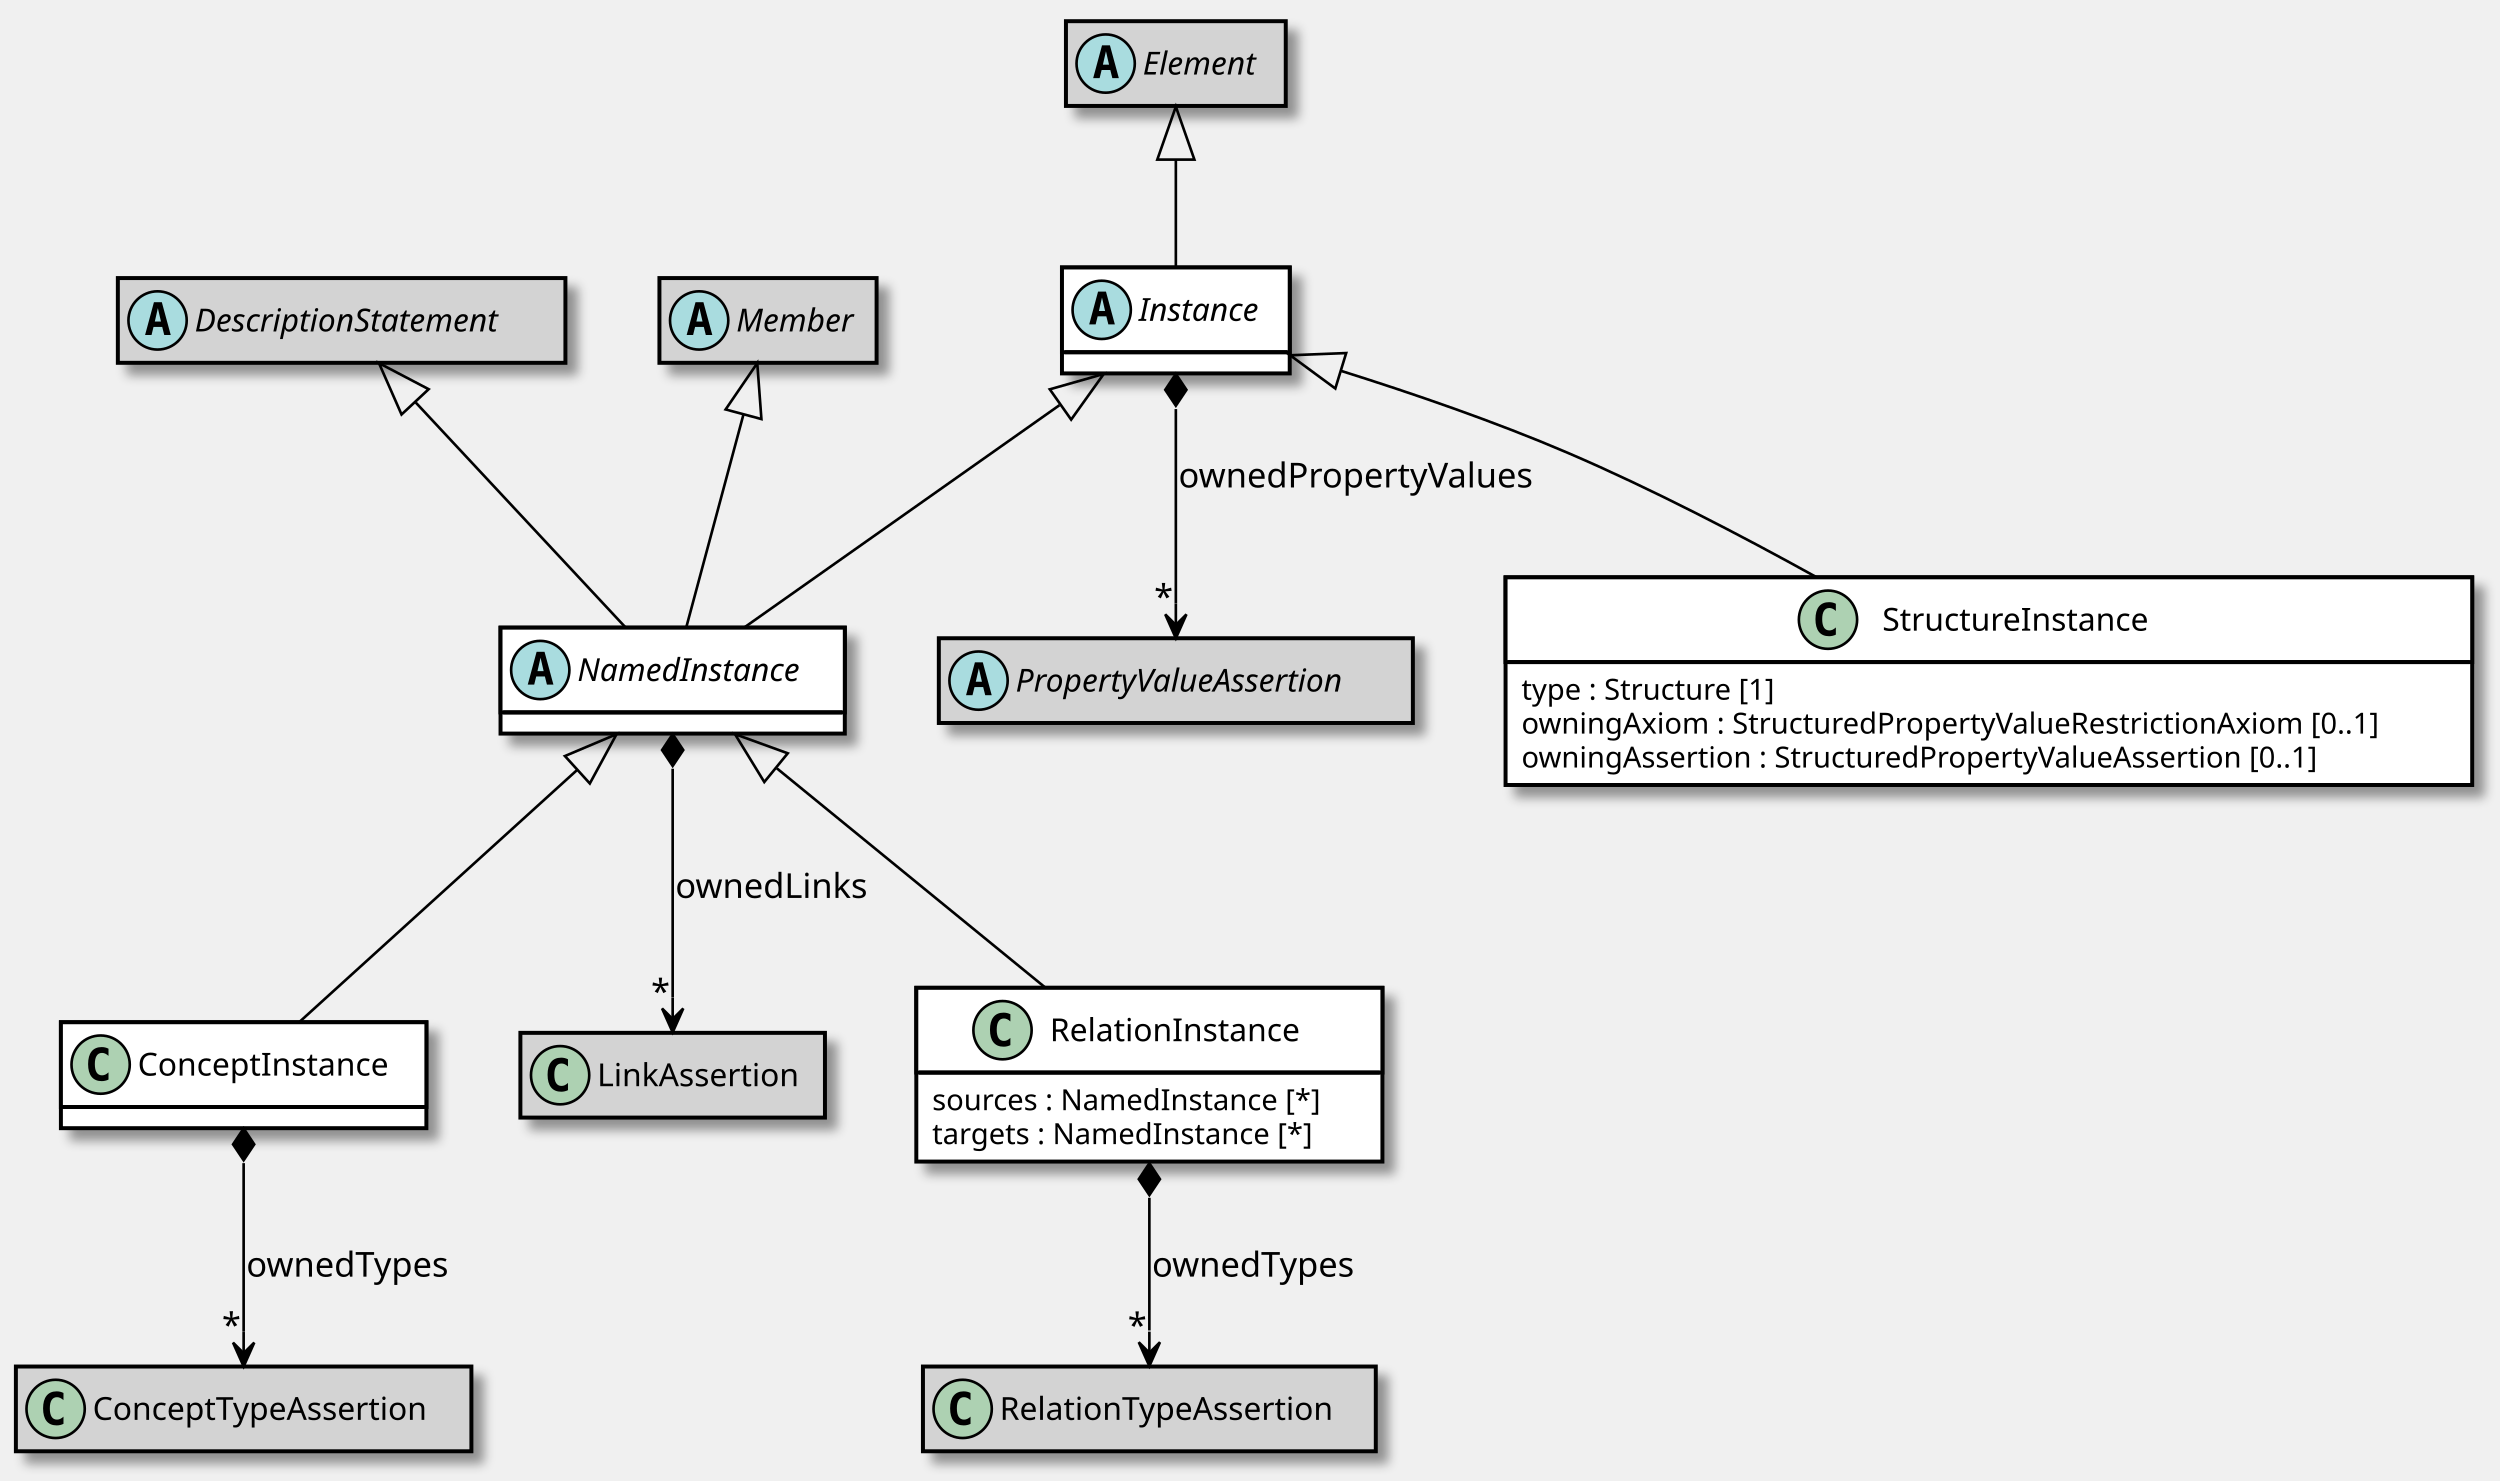
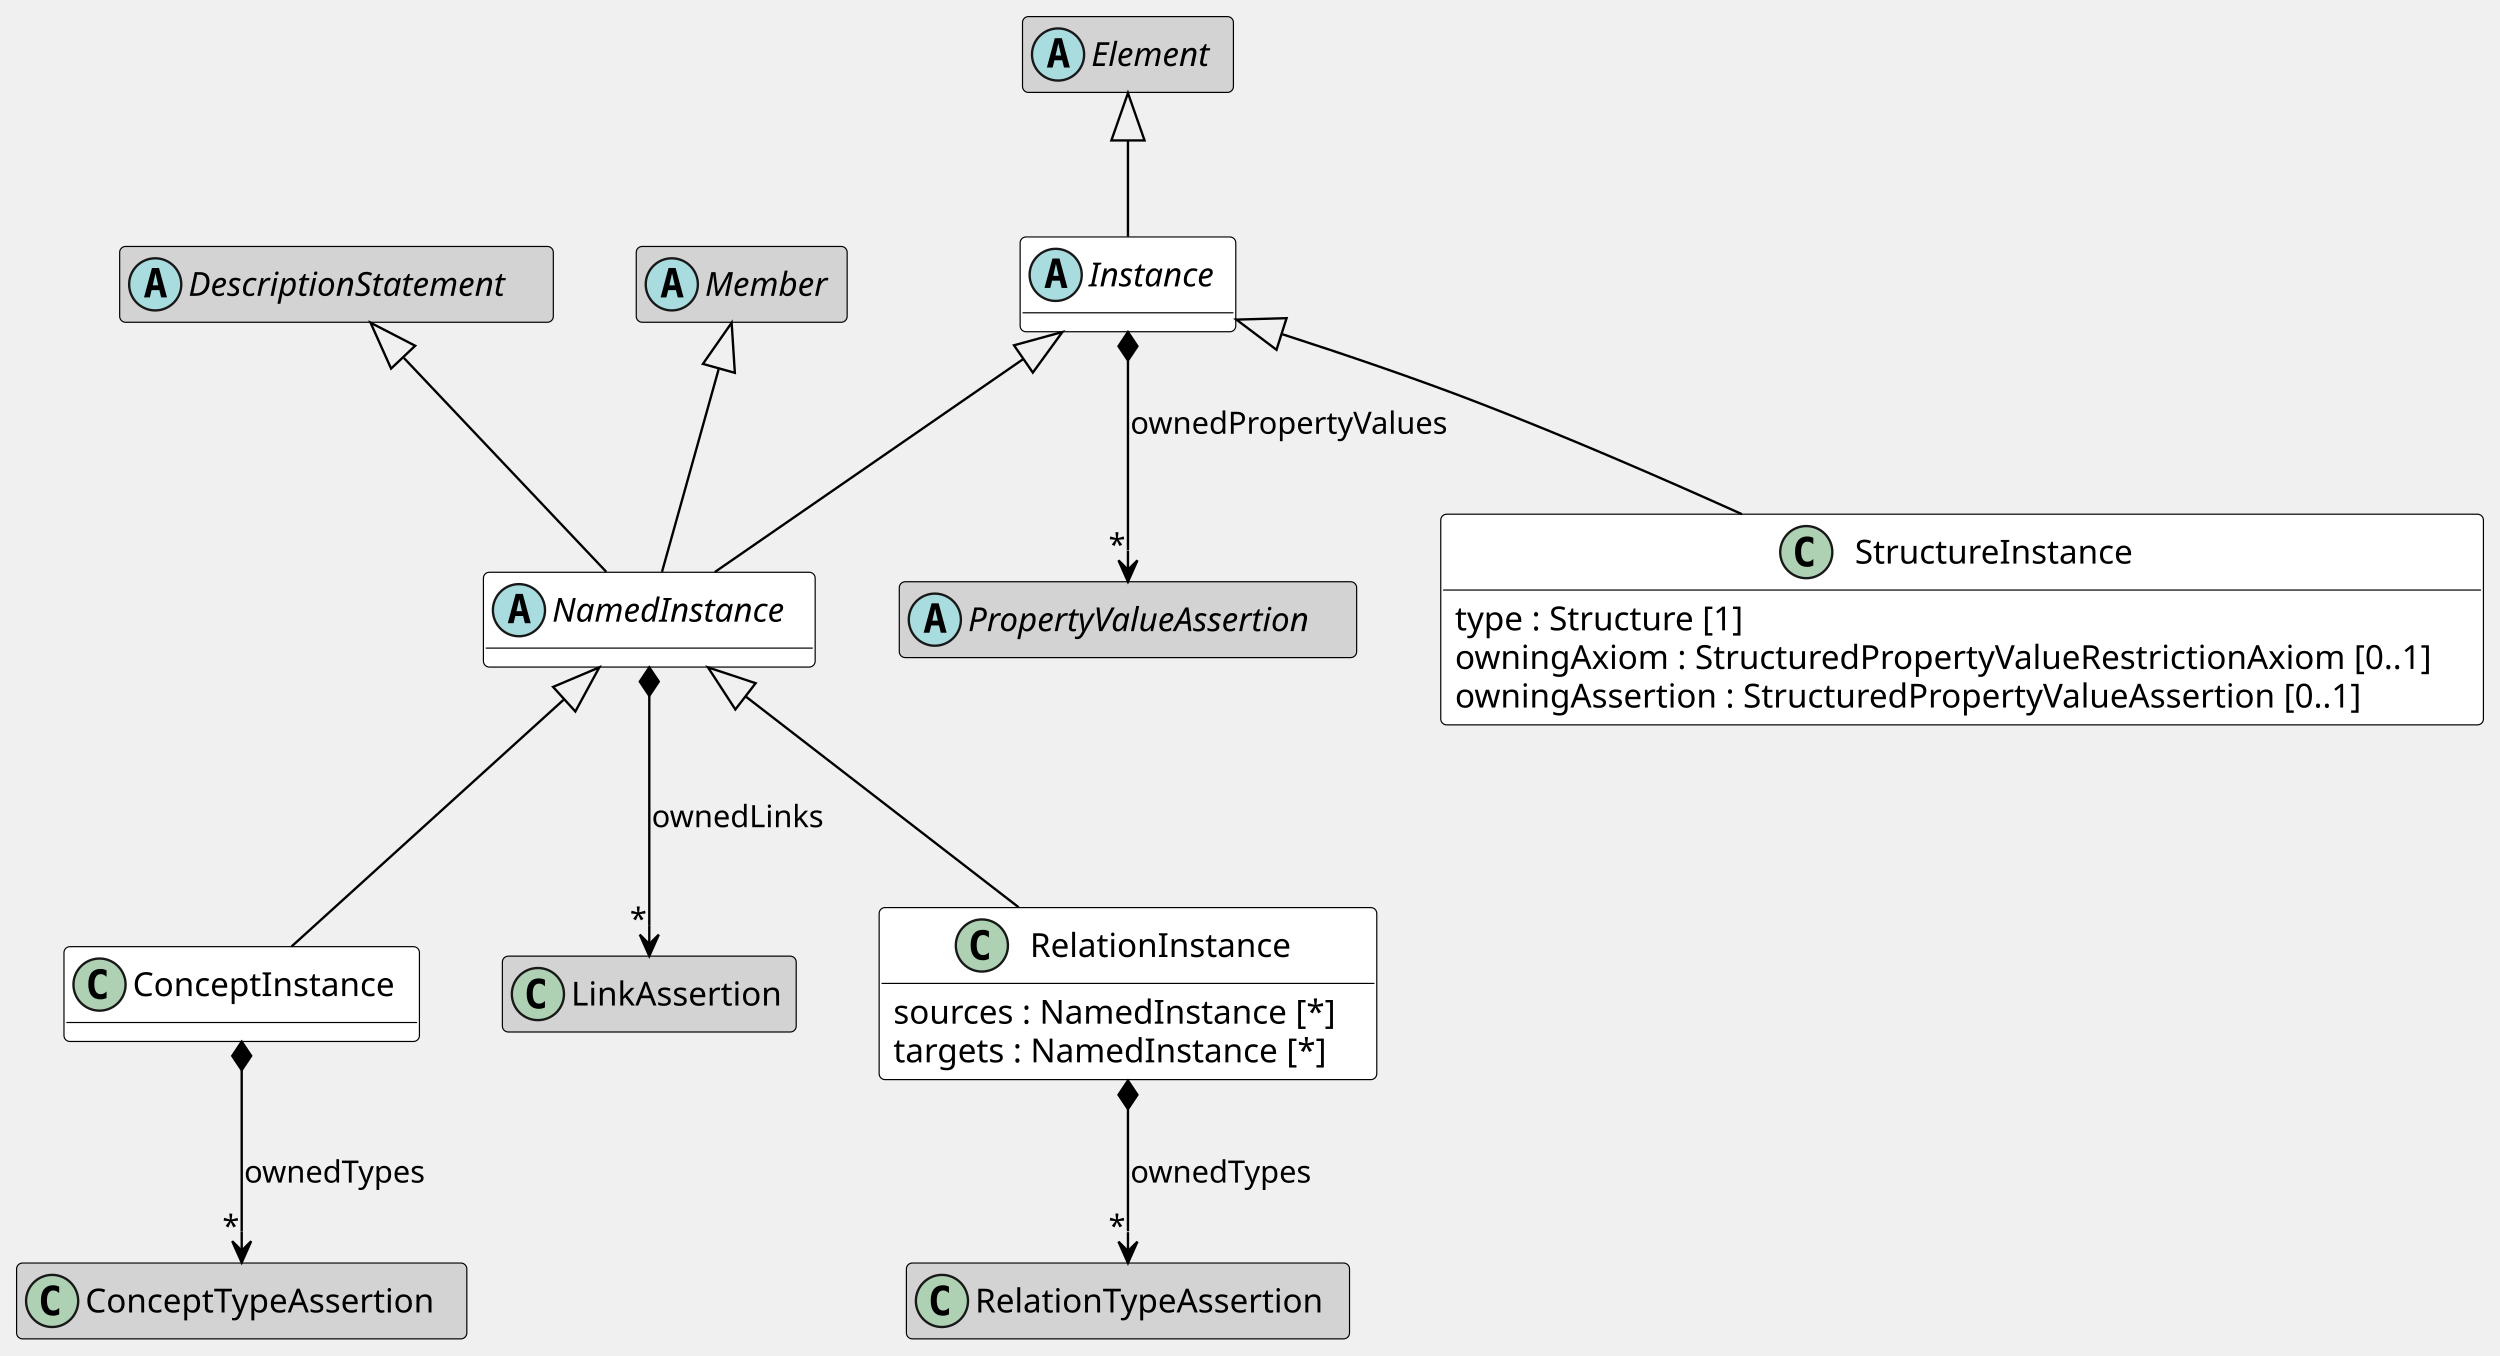
- <svg xmlns="http://www.w3.org/2000/svg" xmlns:xlink="http://www.w3.org/1999/xlink" contentScriptType="application/ecmascript" contentStyleType="text/css" height="559px" preserveAspectRatio="none" style="width:944px;height:559px;" version="1.1" viewBox="0 0 944 559" width="944px" zoomAndPan="magnify">
-   <defs>
-     <filter height="300%" id="fiv9xtpowppyo" width="300%" x="-1" y="-1">
-       <feGaussianBlur result="blurOut" stdDeviation="2.0" />
-       <feColorMatrix in="blurOut" result="blurOut2" type="matrix" values="0 0 0 0 0 0 0 0 0 0 0 0 0 0 0 0 0 0 .4 0" />
-       <feOffset dx="4.0" dy="4.0" in="blurOut2" result="blurOut3" />
-       <feBlend in="SourceGraphic" in2="blurOut3" mode="normal" />
-     </filter>
-   </defs>
+ <svg xmlns="http://www.w3.org/2000/svg" xmlns:xlink="http://www.w3.org/1999/xlink" contentStyleType="text/css" height="572px" preserveAspectRatio="none" style="width:1055px;height:572px;background:#FFFFFF;" version="1.1" viewBox="0 0 1055 572" width="1055px" zoomAndPan="magnify">
+   <defs />
  <g>
-     <a target="_top" xlink:actuate="onRequest" xlink:href="#ConceptInstance" xlink:show="new" xlink:title="#ConceptInstance" xlink:type="simple">
-       <rect fill="#FFFFFF" filter="url(#fiv9xtpowppyo)" height="40" style="stroke: #000000; stroke-width: 1.5;" width="138" x="23" y="386" />
-       <rect fill="#FFFFFF" height="32" style="stroke: #000000; stroke-width: 1.5;" width="138" x="23" y="386" />
-       <ellipse cx="38" cy="402" fill="#ADD1B2" rx="11" ry="11" style="stroke: #000000; stroke-width: 1.0;" />
-       <path d="M40.969,407.641 Q40.391,407.938 39.75,408.078 Q39.109,408.234 38.406,408.234 Q35.906,408.234 34.578,406.594 Q33.266,404.938 33.266,401.812 Q33.266,398.688 34.578,397.031 Q35.906,395.375 38.406,395.375 Q39.109,395.375 39.75,395.531 Q40.406,395.688 40.969,395.984 L40.969,398.703 Q40.344,398.125 39.75,397.859 Q39.156,397.578 38.531,397.578 Q37.188,397.578 36.5,398.656 Q35.812,399.719 35.812,401.812 Q35.812,403.906 36.5,404.984 Q37.188,406.047 38.531,406.047 Q39.156,406.047 39.75,405.781 Q40.344,405.5 40.969,404.922 L40.969,407.641 Z " />
-       <text fill="#000000" font-family="sans-serif" font-size="12" lengthAdjust="spacingAndGlyphs" textLength="106" x="52" y="406.154">ConceptInstance</text>
-       <line style="stroke: #000000; stroke-width: 1.5;" x1="24" x2="160" y1="418" y2="418" />
+     <a href="#ConceptInstance" target="_top" title="#ConceptInstance" xlink:actuate="onRequest" xlink:href="#ConceptInstance" xlink:show="new" xlink:title="#ConceptInstance" xlink:type="simple">
+       <g>
+         <rect codeLine="6" fill="#FFFFFF" height="40" rx="2.5" ry="2.5" style="stroke:#000000;stroke-width:0.5;" width="150" x="27" y="399.5" />
+         <ellipse cx="42" cy="415.5" fill="#ADD1B2" rx="11" ry="11" style="stroke:#181818;stroke-width:1.0;" />
+         <path d="M44.969,421.141 Q44.391,421.438 43.75,421.578 Q43.109,421.734 42.406,421.734 Q39.906,421.734 38.578,420.094 Q37.266,418.438 37.266,415.312 Q37.266,412.188 38.578,410.531 Q39.906,408.875 42.406,408.875 Q43.109,408.875 43.75,409.031 Q44.406,409.188 44.969,409.484 L44.969,412.203 Q44.344,411.625 43.75,411.359 Q43.156,411.078 42.531,411.078 Q41.188,411.078 40.5,412.156 Q39.812,413.219 39.812,415.312 Q39.812,417.406 40.5,418.484 Q41.188,419.547 42.531,419.547 Q43.156,419.547 43.75,419.281 Q44.344,419 44.969,418.422 L44.969,421.141 Z " fill="#000000" />
+         <text fill="#000000" font-family="sans-serif" font-size="14" lengthAdjust="spacing" textLength="118" x="56" y="420.347">ConceptInstance</text>
+         <line style="stroke:#000000;stroke-width:0.5;" x1="28" x2="176" y1="431.5" y2="431.5" />
+       </g>
    </a>
-     <a target="_top" xlink:actuate="onRequest" xlink:href="#ConceptTypeAssertion" xlink:show="new" xlink:title="#ConceptTypeAssertion" xlink:type="simple">
-       <rect fill="#D3D3D3" filter="url(#fiv9xtpowppyo)" height="32" style="stroke: #000000; stroke-width: 1.5;" width="172" x="6" y="516" />
-       <ellipse cx="21" cy="532" fill="#ADD1B2" rx="11" ry="11" style="stroke: #000000; stroke-width: 1.0;" />
-       <path d="M23.969,537.641 Q23.391,537.938 22.75,538.078 Q22.109,538.234 21.406,538.234 Q18.906,538.234 17.578,536.594 Q16.266,534.938 16.266,531.812 Q16.266,528.688 17.578,527.031 Q18.906,525.375 21.406,525.375 Q22.109,525.375 22.75,525.531 Q23.406,525.688 23.969,525.984 L23.969,528.703 Q23.344,528.125 22.75,527.859 Q22.156,527.578 21.531,527.578 Q20.188,527.578 19.5,528.656 Q18.812,529.719 18.812,531.812 Q18.812,533.906 19.5,534.984 Q20.188,536.047 21.531,536.047 Q22.156,536.047 22.75,535.781 Q23.344,535.5 23.969,534.922 L23.969,537.641 Z " />
-       <text fill="#000000" font-family="sans-serif" font-size="12" lengthAdjust="spacingAndGlyphs" textLength="140" x="35" y="536.154">ConceptTypeAssertion</text>
+     <a href="#ConceptTypeAssertion" target="_top" title="#ConceptTypeAssertion" xlink:actuate="onRequest" xlink:href="#ConceptTypeAssertion" xlink:show="new" xlink:title="#ConceptTypeAssertion" xlink:type="simple">
+       <g>
+         <rect codeLine="8" fill="#D3D3D3" height="32" rx="2.5" ry="2.5" style="stroke:#000000;stroke-width:0.5;" width="190" x="7" y="533" />
+         <ellipse cx="22" cy="549" fill="#ADD1B2" rx="11" ry="11" style="stroke:#181818;stroke-width:1.0;" />
+         <path d="M24.969,554.641 Q24.391,554.938 23.75,555.078 Q23.109,555.234 22.406,555.234 Q19.906,555.234 18.578,553.594 Q17.266,551.938 17.266,548.812 Q17.266,545.688 18.578,544.031 Q19.906,542.375 22.406,542.375 Q23.109,542.375 23.75,542.531 Q24.406,542.688 24.969,542.984 L24.969,545.703 Q24.344,545.125 23.75,544.859 Q23.156,544.578 22.531,544.578 Q21.188,544.578 20.5,545.656 Q19.812,546.719 19.812,548.812 Q19.812,550.906 20.5,551.984 Q21.188,553.047 22.531,553.047 Q23.156,553.047 23.75,552.781 Q24.344,552.5 24.969,551.922 L24.969,554.641 Z " fill="#000000" />
+         <text fill="#000000" font-family="sans-serif" font-size="14" lengthAdjust="spacing" textLength="158" x="36" y="553.847">ConceptTypeAssertion</text>
+       </g>
    </a>
-     <a target="_top" xlink:actuate="onRequest" xlink:href="#NamedInstance" xlink:show="new" xlink:title="#NamedInstance" xlink:type="simple">
-       <rect fill="#FFFFFF" filter="url(#fiv9xtpowppyo)" height="40" style="stroke: #000000; stroke-width: 1.5;" width="130" x="189" y="237" />
-       <rect fill="#FFFFFF" height="32" style="stroke: #000000; stroke-width: 1.5;" width="130" x="189" y="237" />
-       <ellipse cx="204" cy="253" fill="#A9DCDF" rx="11" ry="11" style="stroke: #000000; stroke-width: 1.0;" />
-       <path d="M204.109,248.344 L202.953,253.422 L205.281,253.422 L204.109,248.344 Z M202.625,246.109 L205.609,246.109 L208.969,258.5 L206.516,258.5 L205.75,255.438 L202.469,255.438 L201.719,258.5 L199.281,258.5 L202.625,246.109 Z " />
-       <text fill="#000000" font-family="sans-serif" font-size="12" font-style="italic" lengthAdjust="spacingAndGlyphs" textLength="98" x="218" y="257.154">NamedInstance</text>
-       <line style="stroke: #000000; stroke-width: 1.5;" x1="190" x2="318" y1="269" y2="269" />
+     <a href="#NamedInstance" target="_top" title="#NamedInstance" xlink:actuate="onRequest" xlink:href="#NamedInstance" xlink:show="new" xlink:title="#NamedInstance" xlink:type="simple">
+       <g>
+         <rect codeLine="20" fill="#FFFFFF" height="40" rx="2.5" ry="2.5" style="stroke:#000000;stroke-width:0.5;" width="140" x="204" y="241.5" />
+         <ellipse cx="219" cy="257.5" fill="#A9DCDF" rx="11" ry="11" style="stroke:#181818;stroke-width:1.0;" />
+         <path d="M219.109,252.844 L217.953,257.922 L220.281,257.922 L219.109,252.844 Z M217.625,250.609 L220.609,250.609 L223.969,263 L221.516,263 L220.75,259.938 L217.469,259.938 L216.719,263 L214.281,263 L217.625,250.609 Z " fill="#000000" />
+         <text fill="#000000" font-family="sans-serif" font-size="14" font-style="italic" lengthAdjust="spacing" textLength="108" x="233" y="262.347">NamedInstance</text>
+         <line style="stroke:#000000;stroke-width:0.5;" x1="205" x2="343" y1="273.5" y2="273.5" />
+       </g>
    </a>
-     <a target="_top" xlink:actuate="onRequest" xlink:href="#Instance" xlink:show="new" xlink:title="#Instance" xlink:type="simple">
-       <rect fill="#FFFFFF" filter="url(#fiv9xtpowppyo)" height="40" style="stroke: #000000; stroke-width: 1.5;" width="86" x="401" y="101" />
-       <rect fill="#FFFFFF" height="32" style="stroke: #000000; stroke-width: 1.5;" width="86" x="401" y="101" />
-       <ellipse cx="416" cy="117" fill="#A9DCDF" rx="11" ry="11" style="stroke: #000000; stroke-width: 1.0;" />
-       <path d="M416.109,112.344 L414.953,117.422 L417.281,117.422 L416.109,112.344 Z M414.625,110.109 L417.609,110.109 L420.969,122.5 L418.516,122.5 L417.75,119.438 L414.469,119.438 L413.719,122.5 L411.281,122.5 L414.625,110.109 Z " />
-       <text fill="#000000" font-family="sans-serif" font-size="12" font-style="italic" lengthAdjust="spacingAndGlyphs" textLength="54" x="430" y="121.154">Instance</text>
-       <line style="stroke: #000000; stroke-width: 1.5;" x1="402" x2="486" y1="133" y2="133" />
+     <a href="#Instance" target="_top" title="#Instance" xlink:actuate="onRequest" xlink:href="#Instance" xlink:show="new" xlink:title="#Instance" xlink:type="simple">
+       <g>
+         <rect codeLine="12" fill="#FFFFFF" height="40" rx="2.5" ry="2.5" style="stroke:#000000;stroke-width:0.5;" width="91" x="430.5" y="100" />
+         <ellipse cx="445.5" cy="116" fill="#A9DCDF" rx="11" ry="11" style="stroke:#181818;stroke-width:1.0;" />
+         <path d="M445.609,111.344 L444.453,116.422 L446.781,116.422 L445.609,111.344 Z M444.125,109.109 L447.109,109.109 L450.469,121.5 L448.016,121.5 L447.25,118.438 L443.969,118.438 L443.219,121.5 L440.781,121.5 L444.125,109.109 Z " fill="#000000" />
+         <text fill="#000000" font-family="sans-serif" font-size="14" font-style="italic" lengthAdjust="spacing" textLength="59" x="459.5" y="120.847">Instance</text>
+         <line style="stroke:#000000;stroke-width:0.5;" x1="431.5" x2="520.5" y1="132" y2="132" />
+       </g>
    </a>
-     <a target="_top" xlink:actuate="onRequest" xlink:href="#Element" xlink:show="new" xlink:title="#Element" xlink:type="simple">
-       <rect fill="#D3D3D3" filter="url(#fiv9xtpowppyo)" height="32" style="stroke: #000000; stroke-width: 1.5;" width="83" x="402.5" y="8" />
-       <ellipse cx="417.5" cy="24" fill="#A9DCDF" rx="11" ry="11" style="stroke: #000000; stroke-width: 1.0;" />
-       <path d="M417.609,19.344 L416.453,24.422 L418.781,24.422 L417.609,19.344 Z M416.125,17.109 L419.109,17.109 L422.469,29.5 L420.016,29.5 L419.25,26.438 L415.969,26.438 L415.219,29.5 L412.781,29.5 L416.125,17.109 Z " />
-       <text fill="#000000" font-family="sans-serif" font-size="12" font-style="italic" lengthAdjust="spacingAndGlyphs" textLength="51" x="431.5" y="28.154">Element</text>
+     <a href="#Element" target="_top" title="#Element" xlink:actuate="onRequest" xlink:href="#Element" xlink:show="new" xlink:title="#Element" xlink:type="simple">
+       <g>
+         <rect codeLine="14" fill="#D3D3D3" height="32" rx="2.5" ry="2.5" style="stroke:#000000;stroke-width:0.5;" width="89" x="431.5" y="7" />
+         <ellipse cx="446.5" cy="23" fill="#A9DCDF" rx="11" ry="11" style="stroke:#181818;stroke-width:1.0;" />
+         <path d="M446.609,18.344 L445.453,23.422 L447.781,23.422 L446.609,18.344 Z M445.125,16.109 L448.109,16.109 L451.469,28.5 L449.016,28.5 L448.25,25.438 L444.969,25.438 L444.219,28.5 L441.781,28.5 L445.125,16.109 Z " fill="#000000" />
+         <text fill="#000000" font-family="sans-serif" font-size="14" font-style="italic" lengthAdjust="spacing" textLength="57" x="460.5" y="27.847">Element</text>
+       </g>
    </a>
-     <a target="_top" xlink:actuate="onRequest" xlink:href="#PropertyValueAssertion" xlink:show="new" xlink:title="#PropertyValueAssertion" xlink:type="simple">
-       <rect fill="#D3D3D3" filter="url(#fiv9xtpowppyo)" height="32" style="stroke: #000000; stroke-width: 1.5;" width="179" x="354.5" y="241" />
-       <ellipse cx="369.5" cy="257" fill="#A9DCDF" rx="11" ry="11" style="stroke: #000000; stroke-width: 1.0;" />
-       <path d="M369.609,252.344 L368.453,257.422 L370.781,257.422 L369.609,252.344 Z M368.125,250.109 L371.109,250.109 L374.469,262.5 L372.016,262.5 L371.25,259.438 L367.969,259.438 L367.219,262.5 L364.781,262.5 L368.125,250.109 Z " />
-       <text fill="#000000" font-family="sans-serif" font-size="12" font-style="italic" lengthAdjust="spacingAndGlyphs" textLength="147" x="383.5" y="261.154">PropertyValueAssertion</text>
+     <a href="#PropertyValueAssertion" target="_top" title="#PropertyValueAssertion" xlink:actuate="onRequest" xlink:href="#PropertyValueAssertion" xlink:show="new" xlink:title="#PropertyValueAssertion" xlink:type="simple">
+       <g>
+         <rect codeLine="16" fill="#D3D3D3" height="32" rx="2.5" ry="2.5" style="stroke:#000000;stroke-width:0.5;" width="193" x="379.5" y="245.5" />
+         <ellipse cx="394.5" cy="261.5" fill="#A9DCDF" rx="11" ry="11" style="stroke:#181818;stroke-width:1.0;" />
+         <path d="M394.609,256.844 L393.453,261.922 L395.781,261.922 L394.609,256.844 Z M393.125,254.609 L396.109,254.609 L399.469,267 L397.016,267 L396.25,263.938 L392.969,263.938 L392.219,267 L389.781,267 L393.125,254.609 Z " fill="#000000" />
+         <text fill="#000000" font-family="sans-serif" font-size="14" font-style="italic" lengthAdjust="spacing" textLength="161" x="408.5" y="266.347">PropertyValueAssertion</text>
+       </g>
    </a>
-     <a target="_top" xlink:actuate="onRequest" xlink:href="#Member" xlink:show="new" xlink:title="#Member" xlink:type="simple">
-       <rect fill="#D3D3D3" filter="url(#fiv9xtpowppyo)" height="32" style="stroke: #000000; stroke-width: 1.5;" width="82" x="249" y="105" />
-       <ellipse cx="264" cy="121" fill="#A9DCDF" rx="11" ry="11" style="stroke: #000000; stroke-width: 1.0;" />
-       <path d="M264.109,116.344 L262.953,121.422 L265.281,121.422 L264.109,116.344 Z M262.625,114.109 L265.609,114.109 L268.969,126.5 L266.516,126.5 L265.75,123.438 L262.469,123.438 L261.719,126.5 L259.281,126.5 L262.625,114.109 Z " />
-       <text fill="#000000" font-family="sans-serif" font-size="12" font-style="italic" lengthAdjust="spacingAndGlyphs" textLength="50" x="278" y="125.154">Member</text>
+     <a href="#Member" target="_top" title="#Member" xlink:actuate="onRequest" xlink:href="#Member" xlink:show="new" xlink:title="#Member" xlink:type="simple">
+       <g>
+         <rect codeLine="22" fill="#D3D3D3" height="32" rx="2.5" ry="2.5" style="stroke:#000000;stroke-width:0.5;" width="89" x="268.5" y="104" />
+         <ellipse cx="283.5" cy="120" fill="#A9DCDF" rx="11" ry="11" style="stroke:#181818;stroke-width:1.0;" />
+         <path d="M283.609,115.344 L282.453,120.422 L284.781,120.422 L283.609,115.344 Z M282.125,113.109 L285.109,113.109 L288.469,125.5 L286.016,125.5 L285.25,122.438 L281.969,122.438 L281.219,125.5 L278.781,125.5 L282.125,113.109 Z " fill="#000000" />
+         <text fill="#000000" font-family="sans-serif" font-size="14" font-style="italic" lengthAdjust="spacing" textLength="57" x="297.5" y="124.847">Member</text>
+       </g>
    </a>
-     <a target="_top" xlink:actuate="onRequest" xlink:href="#DescriptionStatement" xlink:show="new" xlink:title="#DescriptionStatement" xlink:type="simple">
-       <rect fill="#D3D3D3" filter="url(#fiv9xtpowppyo)" height="32" style="stroke: #000000; stroke-width: 1.5;" width="169" x="44.5" y="105" />
-       <ellipse cx="59.5" cy="121" fill="#A9DCDF" rx="11" ry="11" style="stroke: #000000; stroke-width: 1.0;" />
-       <path d="M59.609,116.344 L58.453,121.422 L60.781,121.422 L59.609,116.344 Z M58.125,114.109 L61.109,114.109 L64.469,126.5 L62.016,126.5 L61.25,123.438 L57.969,123.438 L57.219,126.5 L54.781,126.5 L58.125,114.109 Z " />
-       <text fill="#000000" font-family="sans-serif" font-size="12" font-style="italic" lengthAdjust="spacingAndGlyphs" textLength="137" x="73.5" y="125.154">DescriptionStatement</text>
+     <a href="#DescriptionStatement" target="_top" title="#DescriptionStatement" xlink:actuate="onRequest" xlink:href="#DescriptionStatement" xlink:show="new" xlink:title="#DescriptionStatement" xlink:type="simple">
+       <g>
+         <rect codeLine="24" fill="#D3D3D3" height="32" rx="2.5" ry="2.5" style="stroke:#000000;stroke-width:0.5;" width="183" x="50.5" y="104" />
+         <ellipse cx="65.5" cy="120" fill="#A9DCDF" rx="11" ry="11" style="stroke:#181818;stroke-width:1.0;" />
+         <path d="M65.609,115.344 L64.453,120.422 L66.781,120.422 L65.609,115.344 Z M64.125,113.109 L67.109,113.109 L70.469,125.5 L68.016,125.5 L67.25,122.438 L63.969,122.438 L63.219,125.5 L60.781,125.5 L64.125,113.109 Z " fill="#000000" />
+         <text fill="#000000" font-family="sans-serif" font-size="14" font-style="italic" lengthAdjust="spacing" textLength="151" x="79.5" y="124.847">DescriptionStatement</text>
+       </g>
    </a>
-     <a target="_top" xlink:actuate="onRequest" xlink:href="#LinkAssertion" xlink:show="new" xlink:title="#LinkAssertion" xlink:type="simple">
-       <rect fill="#D3D3D3" filter="url(#fiv9xtpowppyo)" height="32" style="stroke: #000000; stroke-width: 1.5;" width="115" x="196.5" y="390" />
-       <ellipse cx="211.5" cy="406" fill="#ADD1B2" rx="11" ry="11" style="stroke: #000000; stroke-width: 1.0;" />
-       <path d="M214.469,411.641 Q213.891,411.938 213.25,412.078 Q212.609,412.234 211.906,412.234 Q209.406,412.234 208.078,410.594 Q206.766,408.938 206.766,405.812 Q206.766,402.688 208.078,401.031 Q209.406,399.375 211.906,399.375 Q212.609,399.375 213.25,399.531 Q213.906,399.688 214.469,399.984 L214.469,402.703 Q213.844,402.125 213.25,401.859 Q212.656,401.578 212.031,401.578 Q210.688,401.578 210,402.656 Q209.312,403.719 209.312,405.812 Q209.312,407.906 210,408.984 Q210.688,410.047 212.031,410.047 Q212.656,410.047 213.25,409.781 Q213.844,409.5 214.469,408.922 L214.469,411.641 Z " />
-       <text fill="#000000" font-family="sans-serif" font-size="12" lengthAdjust="spacingAndGlyphs" textLength="83" x="225.5" y="410.154">LinkAssertion</text>
+     <a href="#LinkAssertion" target="_top" title="#LinkAssertion" xlink:actuate="onRequest" xlink:href="#LinkAssertion" xlink:show="new" xlink:title="#LinkAssertion" xlink:type="simple">
+       <g>
+         <rect codeLine="26" fill="#D3D3D3" height="32" rx="2.5" ry="2.5" style="stroke:#000000;stroke-width:0.5;" width="124" x="212" y="403.5" />
+         <ellipse cx="227" cy="419.5" fill="#ADD1B2" rx="11" ry="11" style="stroke:#181818;stroke-width:1.0;" />
+         <path d="M229.969,425.141 Q229.391,425.438 228.75,425.578 Q228.109,425.734 227.406,425.734 Q224.906,425.734 223.578,424.094 Q222.266,422.438 222.266,419.312 Q222.266,416.188 223.578,414.531 Q224.906,412.875 227.406,412.875 Q228.109,412.875 228.75,413.031 Q229.406,413.188 229.969,413.484 L229.969,416.203 Q229.344,415.625 228.75,415.359 Q228.156,415.078 227.531,415.078 Q226.188,415.078 225.5,416.156 Q224.812,417.219 224.812,419.312 Q224.812,421.406 225.5,422.484 Q226.188,423.547 227.531,423.547 Q228.156,423.547 228.75,423.281 Q229.344,423 229.969,422.422 L229.969,425.141 Z " fill="#000000" />
+         <text fill="#000000" font-family="sans-serif" font-size="14" lengthAdjust="spacing" textLength="92" x="241" y="424.347">LinkAssertion</text>
+       </g>
    </a>
-     <a target="_top" xlink:actuate="onRequest" xlink:href="#RelationInstance" xlink:show="new" xlink:title="#RelationInstance" xlink:type="simple">
-       <rect fill="#FFFFFF" filter="url(#fiv9xtpowppyo)" height="65.609" style="stroke: #000000; stroke-width: 1.5;" width="176" x="346" y="373" />
-       <rect fill="#FFFFFF" height="32" style="stroke: #000000; stroke-width: 1.5;" width="176" x="346" y="373" />
-       <ellipse cx="378.55" cy="389" fill="#ADD1B2" rx="11" ry="11" style="stroke: #000000; stroke-width: 1.0;" />
-       <path d="M381.519,394.641 Q380.941,394.938 380.3,395.078 Q379.659,395.234 378.956,395.234 Q376.456,395.234 375.128,393.594 Q373.816,391.938 373.816,388.812 Q373.816,385.688 375.128,384.031 Q376.456,382.375 378.956,382.375 Q379.659,382.375 380.3,382.531 Q380.956,382.688 381.519,382.984 L381.519,385.703 Q380.894,385.125 380.3,384.859 Q379.706,384.578 379.081,384.578 Q377.738,384.578 377.05,385.656 Q376.363,386.719 376.363,388.812 Q376.363,390.906 377.05,391.984 Q377.738,393.047 379.081,393.047 Q379.706,393.047 380.3,392.781 Q380.894,392.5 381.519,391.922 L381.519,394.641 Z " />
-       <text fill="#000000" font-family="sans-serif" font-size="12" lengthAdjust="spacingAndGlyphs" textLength="105" x="396.45" y="393.154">RelationInstance</text>
-       <line style="stroke: #000000; stroke-width: 1.5;" x1="347" x2="521" y1="405" y2="405" />
-       <text fill="#000000" font-family="sans-serif" font-size="11" lengthAdjust="spacingAndGlyphs" textLength="164" x="352" y="419.21">sources : NamedInstance [*]</text>
-       <text fill="#000000" font-family="sans-serif" font-size="11" lengthAdjust="spacingAndGlyphs" textLength="159" x="352" y="432.015">targets : NamedInstance [*]</text>
+     <a href="#RelationInstance" target="_top" title="#RelationInstance" xlink:actuate="onRequest" xlink:href="#RelationInstance" xlink:show="new" xlink:title="#RelationInstance" xlink:type="simple">
+       <g>
+         <rect codeLine="32" fill="#FFFFFF" height="72.594" rx="2.5" ry="2.5" style="stroke:#000000;stroke-width:0.5;" width="210" x="371" y="383" />
+         <ellipse cx="414.35" cy="399" fill="#ADD1B2" rx="11" ry="11" style="stroke:#181818;stroke-width:1.0;" />
+         <path d="M417.319,404.641 Q416.741,404.938 416.1,405.078 Q415.459,405.234 414.756,405.234 Q412.256,405.234 410.928,403.594 Q409.616,401.938 409.616,398.812 Q409.616,395.688 410.928,394.031 Q412.256,392.375 414.756,392.375 Q415.459,392.375 416.1,392.531 Q416.756,392.688 417.319,392.984 L417.319,395.703 Q416.694,395.125 416.1,394.859 Q415.506,394.578 414.881,394.578 Q413.538,394.578 412.85,395.656 Q412.163,396.719 412.163,398.812 Q412.163,400.906 412.85,401.984 Q413.538,403.047 414.881,403.047 Q415.506,403.047 416.1,402.781 Q416.694,402.5 417.319,401.922 L417.319,404.641 Z " fill="#000000" />
+         <text fill="#000000" font-family="sans-serif" font-size="14" lengthAdjust="spacing" textLength="115" x="434.65" y="403.847">RelationInstance</text>
+         <line style="stroke:#000000;stroke-width:0.5;" x1="372" x2="580" y1="415" y2="415" />
+         <text fill="#000000" font-family="sans-serif" font-size="14" lengthAdjust="spacing" textLength="198" x="377" y="431.995">sources : NamedInstance [*]</text>
+         <text fill="#000000" font-family="sans-serif" font-size="14" lengthAdjust="spacing" textLength="191" x="377" y="448.292">targets : NamedInstance [*]</text>
+       </g>
    </a>
-     <a target="_top" xlink:actuate="onRequest" xlink:href="#RelationTypeAssertion" xlink:show="new" xlink:title="#RelationTypeAssertion" xlink:type="simple">
-       <rect fill="#D3D3D3" filter="url(#fiv9xtpowppyo)" height="32" style="stroke: #000000; stroke-width: 1.5;" width="171" x="348.5" y="516" />
-       <ellipse cx="363.5" cy="532" fill="#ADD1B2" rx="11" ry="11" style="stroke: #000000; stroke-width: 1.0;" />
-       <path d="M366.469,537.641 Q365.891,537.938 365.25,538.078 Q364.609,538.234 363.906,538.234 Q361.406,538.234 360.078,536.594 Q358.766,534.938 358.766,531.812 Q358.766,528.688 360.078,527.031 Q361.406,525.375 363.906,525.375 Q364.609,525.375 365.25,525.531 Q365.906,525.688 366.469,525.984 L366.469,528.703 Q365.844,528.125 365.25,527.859 Q364.656,527.578 364.031,527.578 Q362.688,527.578 362,528.656 Q361.312,529.719 361.312,531.812 Q361.312,533.906 362,534.984 Q362.688,536.047 364.031,536.047 Q364.656,536.047 365.25,535.781 Q365.844,535.5 366.469,534.922 L366.469,537.641 Z " />
-       <text fill="#000000" font-family="sans-serif" font-size="12" lengthAdjust="spacingAndGlyphs" textLength="139" x="377.5" y="536.154">RelationTypeAssertion</text>
+     <a href="#RelationTypeAssertion" target="_top" title="#RelationTypeAssertion" xlink:actuate="onRequest" xlink:href="#RelationTypeAssertion" xlink:show="new" xlink:title="#RelationTypeAssertion" xlink:type="simple">
+       <g>
+         <rect codeLine="36" fill="#D3D3D3" height="32" rx="2.5" ry="2.5" style="stroke:#000000;stroke-width:0.5;" width="187" x="382.5" y="533" />
+         <ellipse cx="397.5" cy="549" fill="#ADD1B2" rx="11" ry="11" style="stroke:#181818;stroke-width:1.0;" />
+         <path d="M400.469,554.641 Q399.891,554.938 399.25,555.078 Q398.609,555.234 397.906,555.234 Q395.406,555.234 394.078,553.594 Q392.766,551.938 392.766,548.812 Q392.766,545.688 394.078,544.031 Q395.406,542.375 397.906,542.375 Q398.609,542.375 399.25,542.531 Q399.906,542.688 400.469,542.984 L400.469,545.703 Q399.844,545.125 399.25,544.859 Q398.656,544.578 398.031,544.578 Q396.688,544.578 396,545.656 Q395.312,546.719 395.312,548.812 Q395.312,550.906 396,551.984 Q396.688,553.047 398.031,553.047 Q398.656,553.047 399.25,552.781 Q399.844,552.5 400.469,551.922 L400.469,554.641 Z " fill="#000000" />
+         <text fill="#000000" font-family="sans-serif" font-size="14" lengthAdjust="spacing" textLength="155" x="411.5" y="553.847">RelationTypeAssertion</text>
+       </g>
    </a>
-     <a target="_top" xlink:actuate="onRequest" xlink:href="#StructureInstance" xlink:show="new" xlink:title="#StructureInstance" xlink:type="simple">
-       <rect fill="#FFFFFF" filter="url(#fiv9xtpowppyo)" height="78.414" style="stroke: #000000; stroke-width: 1.5;" width="365" x="568.5" y="218" />
-       <rect fill="#FFFFFF" height="32" style="stroke: #000000; stroke-width: 1.5;" width="365" x="568.5" y="218" />
-       <ellipse cx="690.25" cy="234" fill="#ADD1B2" rx="11" ry="11" style="stroke: #000000; stroke-width: 1.0;" />
-       <path d="M693.219,239.641 Q692.641,239.938 692,240.078 Q691.359,240.234 690.656,240.234 Q688.156,240.234 686.828,238.594 Q685.516,236.938 685.516,233.812 Q685.516,230.688 686.828,229.031 Q688.156,227.375 690.656,227.375 Q691.359,227.375 692,227.531 Q692.656,227.688 693.219,227.984 L693.219,230.703 Q692.594,230.125 692,229.859 Q691.406,229.578 690.781,229.578 Q689.438,229.578 688.75,230.656 Q688.062,231.719 688.062,233.812 Q688.062,235.906 688.75,236.984 Q689.438,238.047 690.781,238.047 Q691.406,238.047 692,237.781 Q692.594,237.5 693.219,236.922 L693.219,239.641 Z " />
-       <text fill="#000000" font-family="sans-serif" font-size="12" lengthAdjust="spacingAndGlyphs" textLength="113" x="710.75" y="238.154">StructureInstance</text>
-       <line style="stroke: #000000; stroke-width: 1.5;" x1="569.5" x2="932.5" y1="250" y2="250" />
-       <text fill="#000000" font-family="sans-serif" font-size="11" lengthAdjust="spacingAndGlyphs" textLength="108" x="574.5" y="264.21">type : Structure [1]</text>
-       <text fill="#000000" font-family="sans-serif" font-size="11" lengthAdjust="spacingAndGlyphs" textLength="353" x="574.5" y="277.015">owningAxiom : StructuredPropertyValueRestrictionAxiom [0..1]</text>
-       <text fill="#000000" font-family="sans-serif" font-size="11" lengthAdjust="spacingAndGlyphs" textLength="333" x="574.5" y="289.82">owningAssertion : StructuredPropertyValueAssertion [0..1]</text>
+     <a href="#StructureInstance" target="_top" title="#StructureInstance" xlink:actuate="onRequest" xlink:href="#StructureInstance" xlink:show="new" xlink:title="#StructureInstance" xlink:type="simple">
+       <g>
+         <rect codeLine="40" fill="#FFFFFF" height="88.891" rx="2.5" ry="2.5" style="stroke:#000000;stroke-width:0.5;" width="440" x="608" y="217" />
+         <ellipse cx="762.25" cy="233" fill="#ADD1B2" rx="11" ry="11" style="stroke:#181818;stroke-width:1.0;" />
+         <path d="M765.219,238.641 Q764.641,238.938 764,239.078 Q763.359,239.234 762.656,239.234 Q760.156,239.234 758.828,237.594 Q757.516,235.938 757.516,232.812 Q757.516,229.688 758.828,228.031 Q760.156,226.375 762.656,226.375 Q763.359,226.375 764,226.531 Q764.656,226.688 765.219,226.984 L765.219,229.703 Q764.594,229.125 764,228.859 Q763.406,228.578 762.781,228.578 Q761.438,228.578 760.75,229.656 Q760.062,230.719 760.062,232.812 Q760.062,234.906 760.75,235.984 Q761.438,237.047 762.781,237.047 Q763.406,237.047 764,236.781 Q764.594,236.5 765.219,235.922 L765.219,238.641 Z " fill="#000000" />
+         <text fill="#000000" font-family="sans-serif" font-size="14" lengthAdjust="spacing" textLength="123" x="782.75" y="237.847">StructureInstance</text>
+         <line style="stroke:#000000;stroke-width:0.5;" x1="609" x2="1047" y1="249" y2="249" />
+         <text fill="#000000" font-family="sans-serif" font-size="14" lengthAdjust="spacing" textLength="130" x="614" y="265.995">type : Structure [1]</text>
+         <text fill="#000000" font-family="sans-serif" font-size="14" lengthAdjust="spacing" textLength="428" x="614" y="282.292">owningAxiom : StructuredPropertyValueRestrictionAxiom [0..1]</text>
+         <text fill="#000000" font-family="sans-serif" font-size="14" lengthAdjust="spacing" textLength="402" x="614" y="298.589">owningAssertion : StructuredPropertyValueAssertion [0..1]</text>
+       </g>
    </a>
-     <a target="_top" xlink:actuate="onRequest" xlink:href="#NamedInstance" xlink:show="new" xlink:title="#NamedInstance" xlink:type="simple">
-       <path d="M217.859,290.794 C185.695,319.981 139.746,361.675 113.184,385.778 " fill="none" style="stroke: #000000; stroke-width: 1.0;" />
-       <polygon fill="none" points="213.306,285.474,232.821,277.218,222.714,295.841,213.306,285.474" style="stroke: #000000; stroke-width: 1.0;" />
-     </a>
-     <path d="M92,439.203 C92,458.93 92,483.938 92,502.868 " fill="none" style="stroke: #000000; stroke-width: 1.0;" />
-     <polygon fill="#000000" points="92,515.971,96,506.971,92,510.971,88,506.971,92,515.971" style="stroke: #000000; stroke-width: 1.0;" />
-     <line style="stroke: #000000; stroke-width: 1.0;" x1="92" x2="92" y1="510.971" y2="502.971" />
-     <polygon fill="#000000" points="92,426.103,88,432.103,92,438.103,96,432.103,92,426.103" style="stroke: #000000; stroke-width: 1.0;" />
-     <text fill="#000000" font-family="sans-serif" font-size="13" lengthAdjust="spacingAndGlyphs" textLength="78" x="93" y="482.067">ownedTypes</text>
-     <text fill="#000000" font-family="sans-serif" font-size="13" lengthAdjust="spacingAndGlyphs" textLength="7" x="83.797" y="504.973">*</text>
-     <a target="_top" xlink:actuate="onRequest" xlink:href="#Element" xlink:show="new" xlink:title="#Element" xlink:type="simple">
-       <path d="M444,60.472 C444,74.156 444,89.266 444,100.838 " fill="none" style="stroke: #000000; stroke-width: 1.0;" />
-       <polygon fill="none" points="437,60.263,444,40.263,451,60.263,437,60.263" style="stroke: #000000; stroke-width: 1.0;" />
-     </a>
-     <path d="M444,154.459 C444,176.913 444,206.491 444,227.928 " fill="none" style="stroke: #000000; stroke-width: 1.0;" />
-     <polygon fill="#000000" points="444,240.982,448,231.982,444,235.982,440,231.982,444,240.982" style="stroke: #000000; stroke-width: 1.0;" />
-     <line style="stroke: #000000; stroke-width: 1.0;" x1="444" x2="444" y1="235.982" y2="227.982" />
-     <polygon fill="#000000" points="444,141.199,440,147.199,444,153.199,448,147.199,444,141.199" style="stroke: #000000; stroke-width: 1.0;" />
-     <text fill="#000000" font-family="sans-serif" font-size="13" lengthAdjust="spacingAndGlyphs" textLength="138" x="445" y="184.067">ownedPropertyValues</text>
-     <text fill="#000000" font-family="sans-serif" font-size="13" lengthAdjust="spacingAndGlyphs" textLength="7" x="435.797" y="229.987">*</text>
-     <a target="_top" xlink:actuate="onRequest" xlink:href="#Member" xlink:show="new" xlink:title="#Member" xlink:type="simple">
-       <path d="M280.724,156.527 C273.858,182.086 264.757,215.961 259.144,236.853 " fill="none" style="stroke: #000000; stroke-width: 1.0;" />
-       <polygon fill="none" points="273.991,154.61,285.94,137.111,287.511,158.242,273.991,154.61" style="stroke: #000000; stroke-width: 1.0;" />
-     </a>
-     <a target="_top" xlink:actuate="onRequest" xlink:href="#Instance" xlink:show="new" xlink:title="#Instance" xlink:type="simple">
-       <path d="M400.074,152.98 C363.369,178.866 312.19,214.961 281.172,236.837 " fill="none" style="stroke: #000000; stroke-width: 1.0;" />
-       <polygon fill="none" points="396.399,147.005,416.778,141.199,404.468,158.446,396.399,147.005" style="stroke: #000000; stroke-width: 1.0;" />
-     </a>
-     <a target="_top" xlink:actuate="onRequest" xlink:href="#DescriptionStatement" xlink:show="new" xlink:title="#DescriptionStatement" xlink:type="simple">
-       <path d="M156.983,151.998 C181.195,177.953 215.475,214.702 236.139,236.853 " fill="none" style="stroke: #000000; stroke-width: 1.0;" />
-       <polygon fill="none" points="151.62,156.511,143.096,137.111,161.857,146.961,151.62,156.511" style="stroke: #000000; stroke-width: 1.0;" />
-     </a>
-     <path d="M254,290.272 C254,316.1 254,351.967 254,376.689 " fill="none" style="stroke: #000000; stroke-width: 1.0;" />
-     <polygon fill="#000000" points="254,389.796,258,380.796,254,384.796,250,380.796,254,389.796" style="stroke: #000000; stroke-width: 1.0;" />
-     <line style="stroke: #000000; stroke-width: 1.0;" x1="254" x2="254" y1="384.796" y2="376.796" />
-     <polygon fill="#000000" points="254,277.218,250,283.218,254,289.218,258,283.218,254,277.218" style="stroke: #000000; stroke-width: 1.0;" />
-     <text fill="#000000" font-family="sans-serif" font-size="13" lengthAdjust="spacingAndGlyphs" textLength="73" x="255" y="339.067">ownedLinks</text>
-     <text fill="#000000" font-family="sans-serif" font-size="13" lengthAdjust="spacingAndGlyphs" textLength="7" x="245.841" y="379.033">*</text>
-     <a target="_top" xlink:actuate="onRequest" xlink:href="#NamedInstance" xlink:show="new" xlink:title="#NamedInstance" xlink:type="simple">
-       <path d="M293.345,290.132 C323.386,314.665 364.592,348.317 394.637,372.854 " fill="none" style="stroke: #000000; stroke-width: 1.0;" />
-       <polygon fill="none" points="288.595,295.29,277.532,277.218,297.45,284.447,288.595,295.29" style="stroke: #000000; stroke-width: 1.0;" />
-     </a>
-     <path d="M434,452.287 C434,469.028 434,487.526 434,502.382 " fill="none" style="stroke: #000000; stroke-width: 1.0;" />
-     <polygon fill="#000000" points="434,515.822,438,506.822,434,510.822,430,506.822,434,515.822" style="stroke: #000000; stroke-width: 1.0;" />
-     <line style="stroke: #000000; stroke-width: 1.0;" x1="434" x2="434" y1="510.822" y2="502.822" />
-     <polygon fill="#000000" points="434,439.256,430,445.256,434,451.256,438,445.256,434,439.256" style="stroke: #000000; stroke-width: 1.0;" />
-     <text fill="#000000" font-family="sans-serif" font-size="13" lengthAdjust="spacingAndGlyphs" textLength="78" x="435" y="482.067">ownedTypes</text>
-     <text fill="#000000" font-family="sans-serif" font-size="13" lengthAdjust="spacingAndGlyphs" textLength="7" x="425.841" y="505.068">*</text>
-     <a target="_top" xlink:actuate="onRequest" xlink:href="#Instance" xlink:show="new" xlink:title="#Instance" xlink:type="simple">
-       <path d="M506.542,140.094 C533.259,148.491 564.548,159.221 592,171 C623.641,184.577 657.447,202.18 685.716,217.842 " fill="none" style="stroke: #000000; stroke-width: 1.0;" />
-       <polygon fill="none" points="504.215,146.703,487.143,134.15,508.316,133.317,504.215,146.703" style="stroke: #000000; stroke-width: 1.0;" />
-     </a>
+     <g>
+       <a href="#NamedInstance" target="_top" title="#NamedInstance" xlink:actuate="onRequest" xlink:href="#NamedInstance" xlink:show="new" xlink:title="#NamedInstance" xlink:type="simple">
+         <path codeLine="10" d="M237.77,295.36 C202.945,326.945 151.518,373.589 122.994,399.459 " fill="none" style="stroke:#000000;stroke-width:1.0;" />
+         <polygon fill="none" points="233.392,289.88,252.909,281.629,242.798,300.25,233.392,289.88" style="stroke:#000000;stroke-width:1.0;" />
+       </a>
+     </g>
+     <g>
+       <path codeLine="11" d="M102,451.588 C102,451.588 102,499.906 102,519.721 " fill="none" style="stroke:#000000;stroke-width:1.0;" />
+       <polygon fill="#000000" points="102,532.784,106,523.784,102,527.784,98,523.784,102,532.784" style="stroke:#000000;stroke-width:1.0;" />
+       <line style="stroke:#000000;stroke-width:1.0;" x1="102" x2="102" y1="527.784" y2="519.784" />
+       <polygon fill="#000000" points="102,439.588,98,445.588,102,451.588,106,445.588,102,439.588" style="stroke:#000000;stroke-width:1.0;" />
+       <text fill="#000000" font-family="sans-serif" font-size="13" lengthAdjust="spacing" textLength="78" x="103" y="499.067">ownedTypes</text>
+       <text fill="#000000" font-family="sans-serif" font-size="13" lengthAdjust="spacing" textLength="7" x="93.841" y="522.017">*</text>
+     </g>
+     <g>
+       <a href="#Element" target="_top" title="#Element" xlink:actuate="onRequest" xlink:href="#Element" xlink:show="new" xlink:title="#Element" xlink:type="simple">
+         <path codeLine="18" d="M476,59.472 C476,73.156 476,88.266 476,99.838 " fill="none" style="stroke:#000000;stroke-width:1.0;" />
+         <polygon fill="none" points="469,59.263,476,39.263,483,59.263,469,59.263" style="stroke:#000000;stroke-width:1.0;" />
+       </a>
+     </g>
+     <g>
+       <path codeLine="19" d="M476,152.104 C476,152.104 476,209.383 476,232.274 " fill="none" style="stroke:#000000;stroke-width:1.0;" />
+       <polygon fill="#000000" points="476,245.468,480,236.468,476,240.468,472,236.468,476,245.468" style="stroke:#000000;stroke-width:1.0;" />
+       <line style="stroke:#000000;stroke-width:1.0;" x1="476" x2="476" y1="240.468" y2="232.468" />
+       <polygon fill="#000000" points="476,140.104,472,146.104,476,152.104,480,146.104,476,140.104" style="stroke:#000000;stroke-width:1.0;" />
+       <text fill="#000000" font-family="sans-serif" font-size="13" lengthAdjust="spacing" textLength="138" x="477" y="183.067">ownedPropertyValues</text>
+       <text fill="#000000" font-family="sans-serif" font-size="13" lengthAdjust="spacing" textLength="7" x="467.797" y="234.469">*</text>
+     </g>
+     <g>
+       <a href="#Member" target="_top" title="#Member" xlink:actuate="onRequest" xlink:href="#Member" xlink:show="new" xlink:title="#Member" xlink:type="simple">
+         <path codeLine="28" d="M303.277,155.779 C295.716,182.823 285.51,219.331 279.36,241.326 " fill="none" style="stroke:#000000;stroke-width:1.0;" />
+         <polygon fill="none" points="296.626,153.571,308.752,136.195,310.109,157.341,296.626,153.571" style="stroke:#000000;stroke-width:1.0;" />
+       </a>
+     </g>
+     <g>
+       <a href="#Instance" target="_top" title="#Instance" xlink:actuate="onRequest" xlink:href="#Instance" xlink:show="new" xlink:title="#Instance" xlink:type="simple">
+         <path codeLine="29" d="M431.741,151.565 C392.092,178.946 335.175,218.253 301.653,241.403 " fill="none" style="stroke:#000000;stroke-width:1.0;" />
+         <polygon fill="none" points="427.901,145.71,448.336,140.104,435.857,157.23,427.901,145.71" style="stroke:#000000;stroke-width:1.0;" />
+       </a>
+     </g>
+     <g>
+       <a href="#DescriptionStatement" target="_top" title="#DescriptionStatement" xlink:actuate="onRequest" xlink:href="#DescriptionStatement" xlink:show="new" xlink:title="#DescriptionStatement" xlink:type="simple">
+         <path codeLine="30" d="M170.426,151.041 C196.326,178.412 233.802,218.018 255.857,241.326 " fill="none" style="stroke:#000000;stroke-width:1.0;" />
+         <polygon fill="none" points="165.039,155.533,156.378,136.195,175.208,145.911,165.039,155.533" style="stroke:#000000;stroke-width:1.0;" />
+       </a>
+     </g>
+     <g>
+       <path codeLine="31" d="M274,293.629 C274,293.629 274,363.468 274,390.381 " fill="none" style="stroke:#000000;stroke-width:1.0;" />
+       <polygon fill="#000000" points="274,403.418,278,394.418,274,398.418,270,394.418,274,403.418" style="stroke:#000000;stroke-width:1.0;" />
+       <line style="stroke:#000000;stroke-width:1.0;" x1="274" x2="274" y1="398.418" y2="390.418" />
+       <polygon fill="#000000" points="274,281.629,270,287.629,274,293.629,278,287.629,274,281.629" style="stroke:#000000;stroke-width:1.0;" />
+       <text fill="#000000" font-family="sans-serif" font-size="13" lengthAdjust="spacing" textLength="73" x="275" y="349.067">ownedLinks</text>
+       <text fill="#000000" font-family="sans-serif" font-size="13" lengthAdjust="spacing" textLength="7" x="265.797" y="392.401">*</text>
+     </g>
+     <g>
+       <a href="#NamedInstance" target="_top" title="#NamedInstance" xlink:actuate="onRequest" xlink:href="#NamedInstance" xlink:show="new" xlink:title="#NamedInstance" xlink:type="simple">
+         <path codeLine="38" d="M314.797,294.006 C348.11,319.733 395.181,356.086 429.863,382.869 " fill="none" style="stroke:#000000;stroke-width:1.0;" />
+         <polygon fill="none" points="310.32,299.393,298.769,281.629,318.877,288.313,310.32,299.393" style="stroke:#000000;stroke-width:1.0;" />
+       </a>
+     </g>
+     <g>
+       <path codeLine="39" d="M476,468.016 C476,468.016 476,504.828 476,519.617 " fill="none" style="stroke:#000000;stroke-width:1.0;" />
+       <polygon fill="#000000" points="476,532.976,480,523.976,476,527.976,472,523.976,476,532.976" style="stroke:#000000;stroke-width:1.0;" />
+       <line style="stroke:#000000;stroke-width:1.0;" x1="476" x2="476" y1="527.976" y2="519.976" />
+       <polygon fill="#000000" points="476,456.016,472,462.016,476,468.016,480,462.016,476,456.016" style="stroke:#000000;stroke-width:1.0;" />
+       <text fill="#000000" font-family="sans-serif" font-size="13" lengthAdjust="spacing" textLength="78" x="477" y="499.067">ownedTypes</text>
+       <text fill="#000000" font-family="sans-serif" font-size="13" lengthAdjust="spacing" textLength="7" x="467.797" y="521.979">*</text>
+     </g>
+     <g>
+       <a href="#Instance" target="_top" title="#Instance" xlink:actuate="onRequest" xlink:href="#Instance" xlink:show="new" xlink:title="#Instance" xlink:type="simple">
+         <path codeLine="45" d="M541.136,141.045 C567.117,149.435 597.172,159.637 624,170 C660.775,184.206 700.544,201.416 735.117,216.998 " fill="none" style="stroke:#000000;stroke-width:1.0;" />
+         <polygon fill="none" points="538.684,147.611,521.75,134.874,542.931,134.27,538.684,147.611" style="stroke:#000000;stroke-width:1.0;" />
+       </a>
+     </g>
  </g>
</svg>
